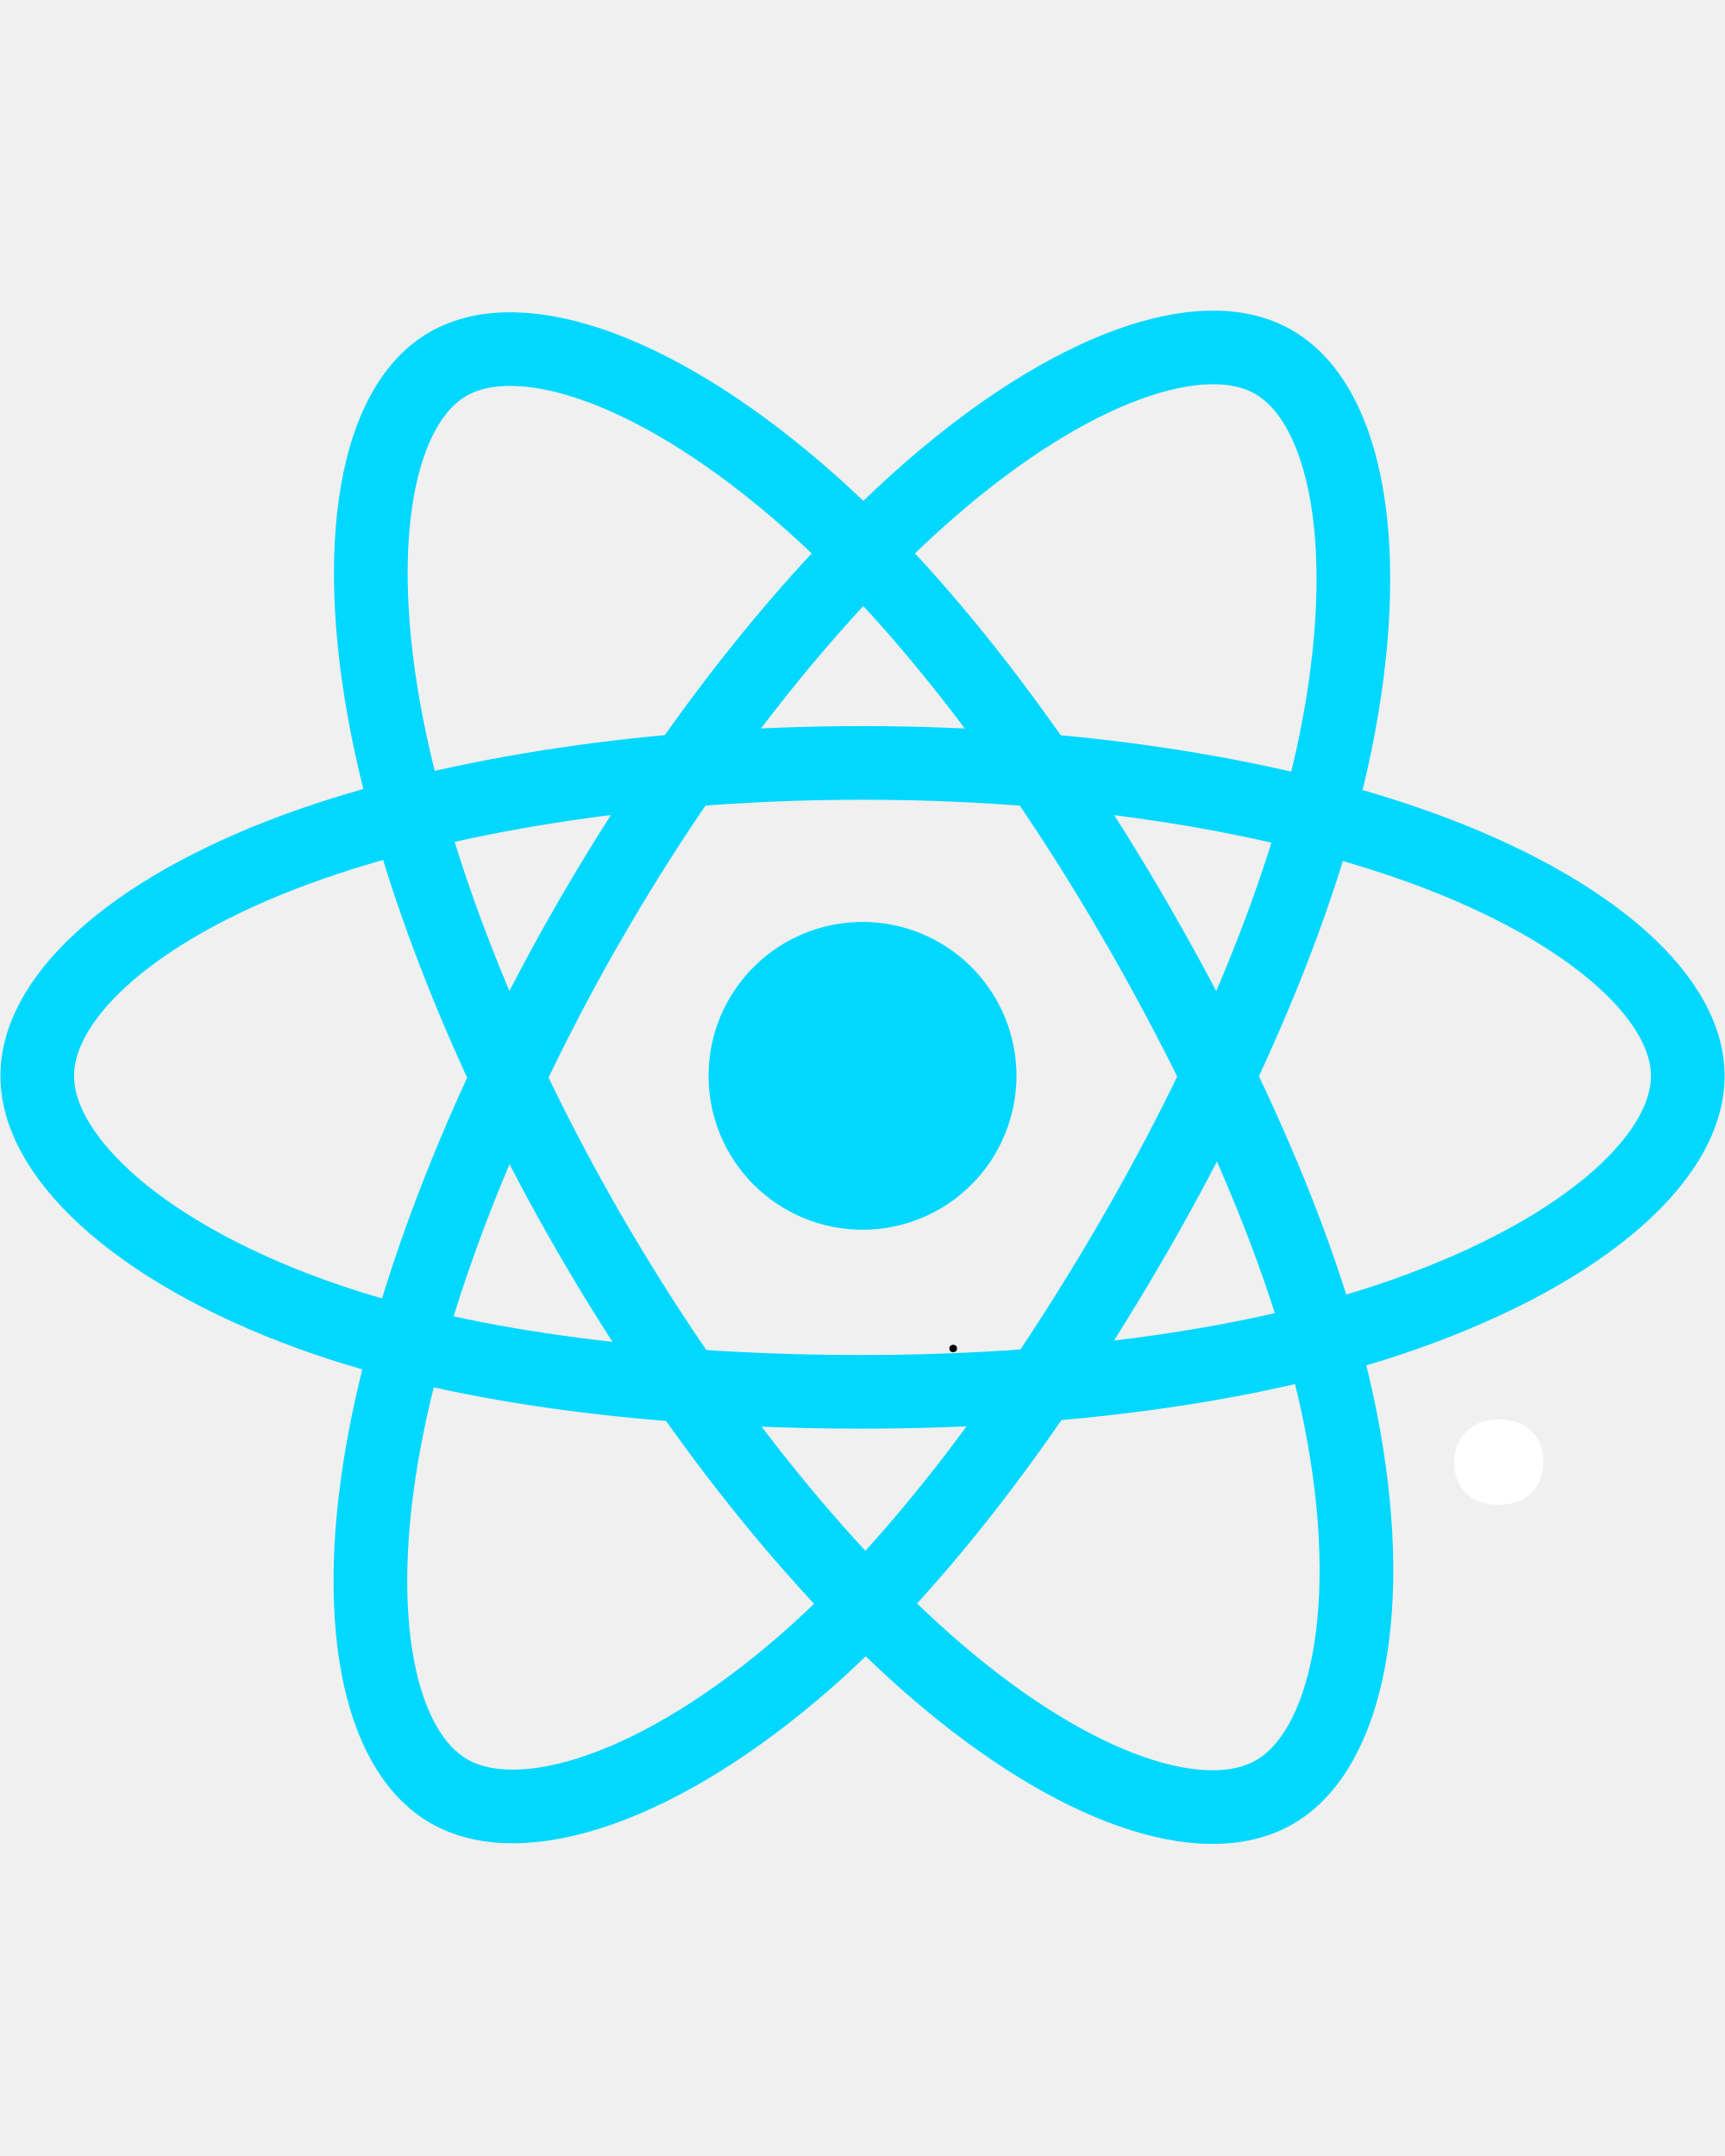
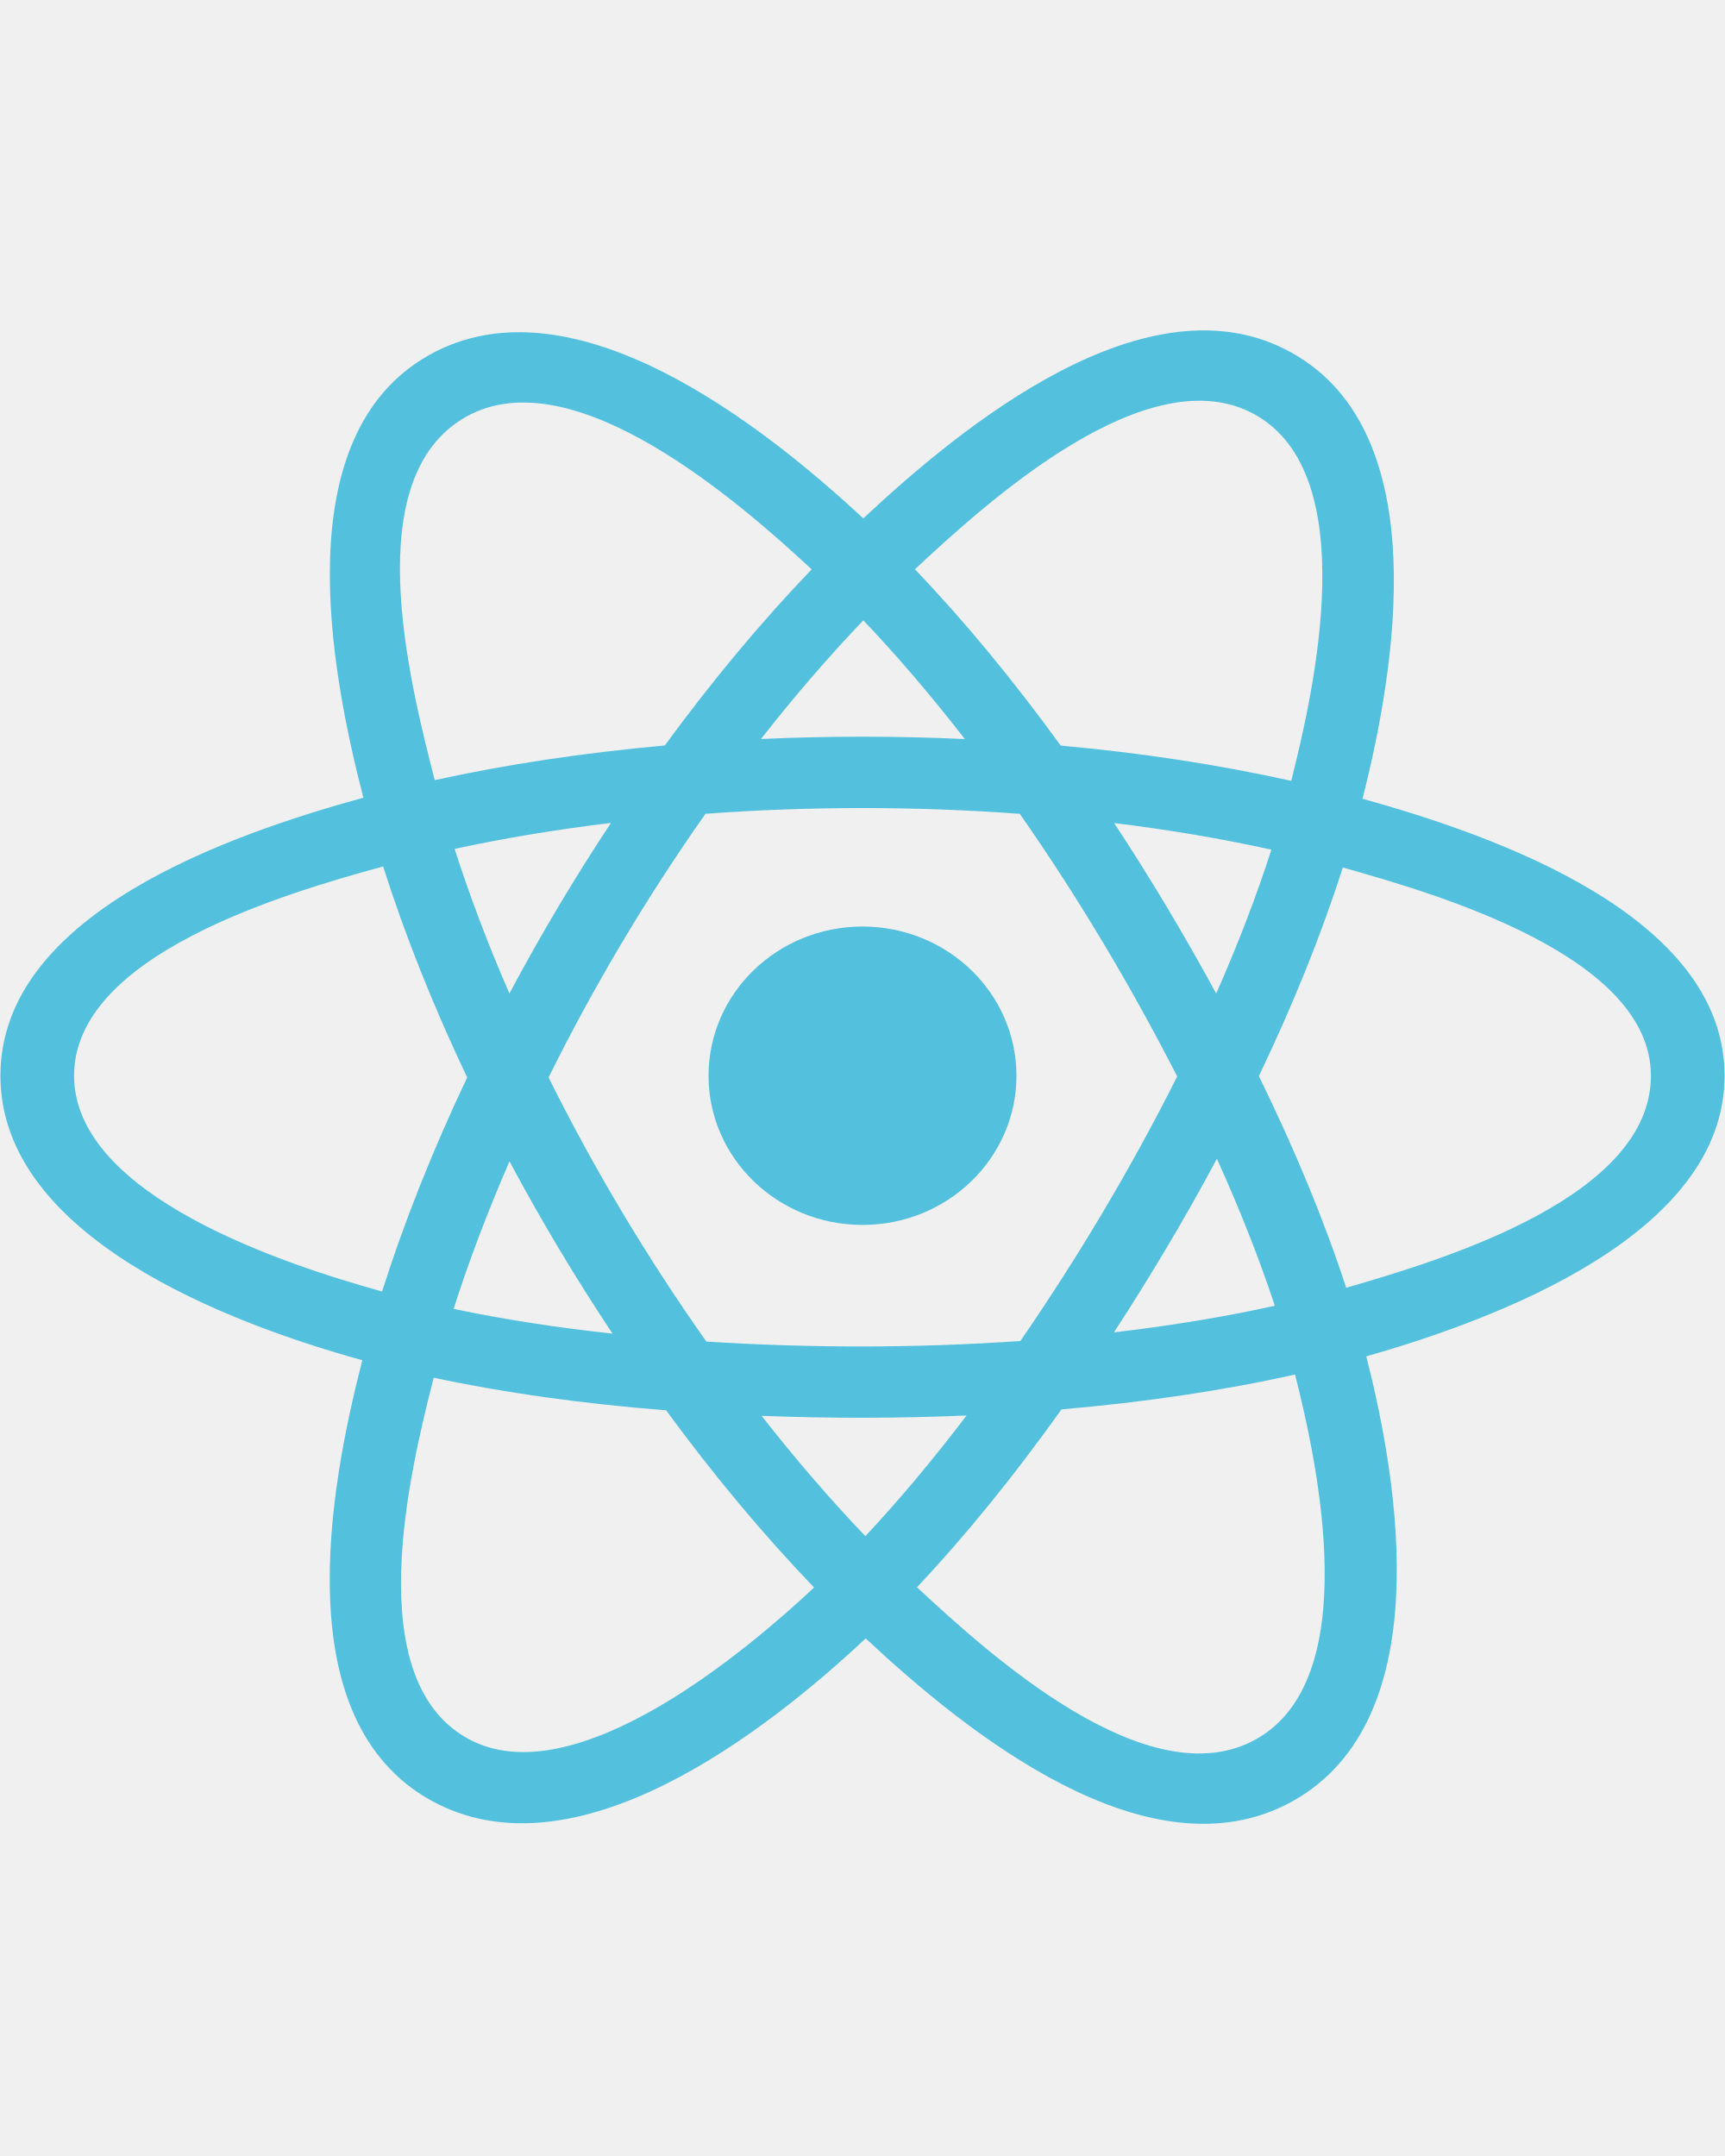
<svg xmlns="http://www.w3.org/2000/svg" width="1080" zoomAndPan="magnify" viewBox="0 0 810 1012.5" height="1350" preserveAspectRatio="xMidYMid meet" version="1.0">
  <defs>
-     <g />
-     <clipPath id="37da2ce4aa">
-       <path d="M 0.199 162 L 809.801 162 L 809.801 850 L 0.199 850 Z M 0.199 162 " clip-rule="nonzero" />
+     <clipPath id="3a10d59865">
+       <path d="M 0.199 155 L 809.801 155 L 809.801 857 L 0.199 857 Z M 0.199 155 " clip-rule="nonzero" />
    </clipPath>
-     <clipPath id="8f917f8dac">
-       <path d="M 0.199 126.961 L 809.801 126.961 L 809.801 884.836 L 0.199 884.836 Z M 0.199 126.961 " clip-rule="nonzero" />
+     <clipPath id="f2bcd500c5">
+       <path d="M 402.152 493.68 L 403.602 493.68 L 403.602 494.902 L 402.152 494.902 Z M 402.152 493.68 " clip-rule="nonzero" />
+     </clipPath>
+     <clipPath id="547645de2e">
+       <path d="M 403.574 494.082 C 402.977 495.129 402.375 494.906 402.227 494.754 C 402.078 494.531 402.227 493.93 402.375 493.781 C 402.602 493.555 403.426 493.781 403.426 493.781 " clip-rule="nonzero" />
+     </clipPath>
+     <clipPath id="5d7301df30">
+       <path d="M 0.152 0.68 L 1.602 0.68 L 1.602 1.902 L 0.152 1.902 Z M 0.152 0.68 " clip-rule="nonzero" />
+     </clipPath>
+     <clipPath id="51b6539766">
+       <path d="M 1.574 1.082 C 0.977 2.129 0.375 1.906 0.227 1.754 C 0.078 1.531 0.227 0.93 0.375 0.781 C 0.602 0.555 1.426 0.781 1.426 0.781 " clip-rule="nonzero" />
+     </clipPath>
+     <clipPath id="b6b790339c">
+       <rect x="0" width="2" y="0" height="2" />
+     </clipPath>
+     <clipPath id="598abd6e9f">
+       <path d="M 387.469 493.488 L 406 493.488 L 406 536.145 L 387.469 536.145 Z M 387.469 493.488 " clip-rule="nonzero" />
+     </clipPath>
+     <clipPath id="a4ac8e8ead">
+       <path d="M 403.652 494.305 C 403.352 501.426 402.676 501.953 402.375 503.227 C 401.777 505.551 401.703 509.973 401.551 513.422 C 401.402 516.945 400.727 522.418 401.402 524.293 C 401.703 525.117 402.676 525.492 402.602 525.789 C 402.602 526.016 402.078 526.238 401.852 526.164 C 401.625 526.164 401.328 525.867 401.25 525.492 C 400.953 524.441 402.824 520.395 402.227 519.418 C 401.852 518.742 400.727 518.52 399.902 518.668 C 398.777 518.82 397.355 519.941 396.379 521.219 C 395.031 523.016 394.355 527.215 393.457 529.016 C 392.855 530.062 392.48 530.812 391.805 531.414 C 391.207 531.863 390.309 531.863 389.781 532.387 C 389.184 533.137 389.406 535.535 388.883 535.836 C 388.508 535.984 387.535 535.535 387.535 535.312 C 387.535 535.012 389.859 534.637 390.906 534.035 C 392.18 533.285 393.754 532.238 394.504 531.188 C 395.031 530.289 394.656 529.164 395.18 528.188 C 395.93 526.988 397.879 526.238 398.852 524.816 C 399.977 523.168 400.277 519.867 401.25 518.742 C 401.852 518.07 402.75 518.367 403.277 517.695 C 404.176 516.496 403.875 511.023 404.625 510.648 C 404.926 510.496 405.676 510.949 405.75 511.172 C 405.824 511.398 405.301 511.996 405.074 512.07 C 404.852 512.07 404.25 511.547 404.25 511.324 C 404.25 511.098 404.551 510.648 404.773 510.574 C 405 510.496 405.523 510.723 405.75 511.098 C 406.199 511.996 405.898 515.297 405.074 517.02 C 404.324 518.742 402.078 519.867 401.25 521.441 C 400.426 522.867 400.652 524.59 399.902 525.867 C 399.078 527.066 397.277 527.59 396.527 528.715 C 395.93 529.762 396.23 531.113 395.555 532.164 C 394.656 533.438 392.555 534.859 391.133 535.461 C 390.156 535.91 388.809 536.285 388.207 536.059 C 387.832 535.91 387.609 535.609 387.535 535.16 C 387.457 534.336 388.207 532.312 389.031 531.188 C 389.707 530.137 391.059 529.84 392.031 528.562 C 393.379 526.691 394.129 521.816 395.406 520.094 C 396.078 519.195 396.828 518.82 397.578 518.293 C 398.328 517.844 399.078 517.168 399.977 517.168 C 401.027 517.168 402.902 517.844 403.426 518.895 C 404.25 520.316 403.277 524.965 402.602 525.789 C 402.375 526.164 402.078 526.238 401.703 526.164 C 401.25 526.09 400.504 525.566 400.129 524.816 C 399.227 522.941 399.902 517.094 400.051 513.348 C 400.203 509.75 400.352 504.875 400.953 502.625 C 401.25 501.504 401.926 501.277 402.152 500.227 C 402.453 498.652 401.703 495.055 402.152 494.156 C 402.375 493.781 402.75 493.555 402.977 493.555 C 403.199 493.633 403.652 494.305 403.652 494.305 " clip-rule="nonzero" />
+     </clipPath>
+     <clipPath id="77e463ee2d">
+       <path d="M 0.469 0.488 L 19 0.488 L 19 43.145 L 0.469 43.145 Z M 0.469 0.488 " clip-rule="nonzero" />
+     </clipPath>
+     <clipPath id="79dbafcc80">
+       <path d="M 16.652 1.305 C 16.352 8.426 15.676 8.953 15.375 10.227 C 14.777 12.551 14.703 16.973 14.551 20.422 C 14.402 23.945 13.727 29.418 14.402 31.293 C 14.703 32.117 15.676 32.492 15.602 32.789 C 15.602 33.016 15.078 33.238 14.852 33.164 C 14.625 33.164 14.328 32.867 14.25 32.492 C 13.953 31.441 15.824 27.395 15.227 26.418 C 14.852 25.742 13.727 25.52 12.902 25.668 C 11.777 25.82 10.355 26.941 9.379 28.219 C 8.031 30.016 7.355 34.215 6.457 36.016 C 5.855 37.062 5.48 37.812 4.805 38.414 C 4.207 38.863 3.309 38.863 2.781 39.387 C 2.184 40.137 2.406 42.535 1.883 42.836 C 1.508 42.984 0.535 42.535 0.535 42.312 C 0.535 42.012 2.859 41.637 3.906 41.035 C 5.18 40.285 6.754 39.238 7.504 38.188 C 8.031 37.289 7.656 36.164 8.18 35.188 C 8.93 33.988 10.879 33.238 11.852 31.816 C 12.977 30.168 13.277 26.867 14.25 25.742 C 14.852 25.07 15.75 25.367 16.277 24.695 C 17.176 23.496 16.875 18.023 17.625 17.648 C 17.926 17.496 18.676 17.949 18.75 18.172 C 18.824 18.398 18.301 18.996 18.074 19.07 C 17.852 19.07 17.25 18.547 17.25 18.324 C 17.25 18.098 17.551 17.648 17.773 17.574 C 18 17.496 18.523 17.723 18.75 18.098 C 19.199 18.996 18.898 22.297 18.074 24.02 C 17.324 25.742 15.078 26.867 14.25 28.441 C 13.426 29.867 13.652 31.59 12.902 32.867 C 12.078 34.066 10.277 34.59 9.527 35.715 C 8.93 36.762 9.23 38.113 8.555 39.164 C 7.656 40.438 5.555 41.859 4.133 42.461 C 3.156 42.91 1.809 43.285 1.207 43.059 C 0.832 42.91 0.609 42.609 0.535 42.16 C 0.457 41.336 1.207 39.312 2.031 38.188 C 2.707 37.137 4.059 36.84 5.031 35.562 C 6.379 33.691 7.129 28.816 8.406 27.094 C 9.078 26.195 9.828 25.82 10.578 25.293 C 11.328 24.844 12.078 24.168 12.977 24.168 C 14.027 24.168 15.902 24.844 16.426 25.895 C 17.25 27.316 16.277 31.965 15.602 32.789 C 15.375 33.164 15.078 33.238 14.703 33.164 C 14.25 33.09 13.504 32.566 13.129 31.816 C 12.227 29.941 12.902 24.094 13.051 20.348 C 13.203 16.75 13.352 11.875 13.953 9.625 C 14.25 8.504 14.926 8.277 15.152 7.227 C 15.453 5.652 14.703 2.055 15.152 1.156 C 15.375 0.781 15.75 0.555 15.977 0.555 C 16.199 0.633 16.652 1.305 16.652 1.305 " clip-rule="nonzero" />
+     </clipPath>
+     <clipPath id="c7739d6e2f">
+       <rect x="0" width="19" y="0" height="44" />
    </clipPath>
  </defs>
-   <path fill="#00d8ff" d="M 477.301 505.234 C 477.301 506.414 477.27 507.598 477.211 508.777 C 477.152 509.961 477.066 511.141 476.953 512.316 C 476.836 513.496 476.691 514.668 476.516 515.836 C 476.344 517.008 476.141 518.172 475.91 519.332 C 475.68 520.492 475.422 521.648 475.133 522.793 C 474.844 523.941 474.531 525.082 474.188 526.215 C 473.844 527.344 473.473 528.469 473.074 529.582 C 472.676 530.695 472.25 531.797 471.797 532.891 C 471.344 533.984 470.863 535.066 470.359 536.137 C 469.852 537.203 469.32 538.262 468.762 539.305 C 468.207 540.348 467.621 541.375 467.016 542.391 C 466.406 543.406 465.773 544.402 465.117 545.387 C 464.457 546.371 463.777 547.336 463.07 548.289 C 462.367 549.238 461.641 550.168 460.891 551.086 C 460.137 552 459.367 552.895 458.57 553.77 C 457.777 554.648 456.961 555.504 456.125 556.34 C 455.289 557.176 454.43 557.992 453.555 558.785 C 452.68 559.582 451.781 560.352 450.867 561.102 C 449.953 561.852 449.02 562.582 448.07 563.285 C 447.121 563.988 446.152 564.672 445.168 565.328 C 444.188 565.984 443.188 566.617 442.172 567.227 C 441.156 567.836 440.129 568.418 439.086 568.977 C 438.039 569.531 436.984 570.062 435.914 570.57 C 434.844 571.074 433.762 571.555 432.672 572.008 C 431.578 572.461 430.473 572.887 429.359 573.285 C 428.246 573.684 427.121 574.055 425.992 574.398 C 424.859 574.738 423.719 575.055 422.57 575.344 C 421.422 575.629 420.27 575.891 419.109 576.121 C 417.949 576.352 416.781 576.555 415.613 576.727 C 414.441 576.898 413.27 577.047 412.09 577.16 C 410.914 577.277 409.734 577.363 408.551 577.422 C 407.371 577.48 406.188 577.508 405.004 577.508 C 403.82 577.508 402.641 577.48 401.457 577.422 C 400.273 577.363 399.094 577.277 397.918 577.16 C 396.742 577.047 395.566 576.898 394.395 576.727 C 393.227 576.555 392.062 576.352 390.898 576.121 C 389.738 575.891 388.586 575.629 387.438 575.344 C 386.289 575.055 385.152 574.738 384.02 574.398 C 382.887 574.055 381.762 573.684 380.648 573.285 C 379.535 572.887 378.43 572.461 377.34 572.008 C 376.246 571.555 375.164 571.074 374.094 570.57 C 373.023 570.062 371.969 569.531 370.926 568.973 C 369.883 568.418 368.852 567.836 367.836 567.227 C 366.824 566.617 365.824 565.984 364.84 565.328 C 363.855 564.672 362.887 563.988 361.938 563.285 C 360.988 562.582 360.055 561.852 359.141 561.102 C 358.227 560.352 357.332 559.582 356.453 558.785 C 355.578 557.992 354.719 557.176 353.883 556.34 C 353.047 555.504 352.23 554.648 351.438 553.77 C 350.641 552.895 349.871 552 349.121 551.086 C 348.367 550.168 347.641 549.238 346.938 548.289 C 346.23 547.336 345.551 546.371 344.895 545.387 C 344.234 544.402 343.602 543.406 342.996 542.391 C 342.387 541.375 341.805 540.348 341.246 539.305 C 340.688 538.262 340.156 537.203 339.648 536.133 C 339.145 535.066 338.664 533.984 338.211 532.891 C 337.758 531.797 337.332 530.695 336.934 529.582 C 336.535 528.469 336.164 527.344 335.82 526.215 C 335.48 525.082 335.164 523.941 334.875 522.793 C 334.59 521.648 334.328 520.492 334.098 519.332 C 333.867 518.172 333.664 517.008 333.492 515.836 C 333.316 514.668 333.172 513.496 333.059 512.316 C 332.941 511.141 332.855 509.961 332.797 508.777 C 332.738 507.598 332.711 506.414 332.711 505.234 C 332.711 504.051 332.738 502.867 332.797 501.688 C 332.855 500.504 332.941 499.324 333.059 498.148 C 333.172 496.973 333.316 495.797 333.492 494.629 C 333.664 493.457 333.867 492.293 334.098 491.133 C 334.328 489.973 334.59 488.82 334.875 487.672 C 335.164 486.523 335.48 485.383 335.82 484.254 C 336.164 483.121 336.535 481.996 336.934 480.883 C 337.332 479.77 337.758 478.668 338.211 477.574 C 338.664 476.48 339.145 475.398 339.648 474.332 C 340.156 473.262 340.688 472.207 341.246 471.16 C 341.805 470.117 342.387 469.09 342.996 468.074 C 343.602 467.062 344.234 466.062 344.895 465.078 C 345.551 464.094 346.23 463.129 346.938 462.18 C 347.641 461.227 348.367 460.297 349.121 459.383 C 349.871 458.469 350.641 457.57 351.438 456.695 C 352.23 455.82 353.047 454.961 353.883 454.125 C 354.719 453.289 355.578 452.473 356.453 451.68 C 357.332 450.887 358.227 450.113 359.141 449.363 C 360.055 448.613 360.988 447.883 361.938 447.18 C 362.887 446.477 363.855 445.793 364.84 445.137 C 365.824 444.48 366.824 443.848 367.836 443.238 C 368.852 442.633 369.883 442.047 370.926 441.492 C 371.969 440.934 373.023 440.402 374.094 439.895 C 375.164 439.391 376.246 438.91 377.34 438.457 C 378.43 438.004 379.535 437.582 380.648 437.184 C 381.762 436.785 382.887 436.414 384.02 436.07 C 385.152 435.727 386.289 435.41 387.438 435.121 C 388.586 434.836 389.738 434.578 390.898 434.344 C 392.062 434.113 393.227 433.914 394.395 433.738 C 395.566 433.566 396.742 433.422 397.918 433.305 C 399.094 433.188 400.273 433.102 401.457 433.043 C 402.641 432.984 403.82 432.957 405.004 432.957 C 406.188 432.957 407.371 432.984 408.551 433.043 C 409.734 433.102 410.914 433.188 412.09 433.305 C 413.27 433.422 414.441 433.566 415.613 433.738 C 416.781 433.914 417.949 434.113 419.109 434.344 C 420.27 434.578 421.422 434.836 422.57 435.121 C 423.719 435.41 424.859 435.727 425.992 436.07 C 427.121 436.414 428.246 436.781 429.359 437.184 C 430.473 437.582 431.578 438.004 432.672 438.457 C 433.762 438.91 434.844 439.391 435.914 439.895 C 436.984 440.402 438.039 440.934 439.086 441.492 C 440.129 442.047 441.156 442.633 442.172 443.238 C 443.188 443.848 444.188 444.48 445.168 445.137 C 446.152 445.793 447.121 446.477 448.07 447.18 C 449.02 447.883 449.953 448.613 450.867 449.363 C 451.781 450.113 452.68 450.887 453.555 451.68 C 454.43 452.473 455.289 453.289 456.125 454.125 C 456.961 454.961 457.777 455.82 458.57 456.695 C 459.367 457.57 460.137 458.469 460.891 459.383 C 461.641 460.297 462.367 461.227 463.07 462.18 C 463.777 463.129 464.457 464.094 465.117 465.078 C 465.773 466.062 466.406 467.062 467.016 468.074 C 467.621 469.09 468.207 470.117 468.762 471.16 C 469.32 472.207 469.852 473.262 470.359 474.332 C 470.863 475.398 471.344 476.48 471.797 477.574 C 472.25 478.668 472.676 479.77 473.074 480.883 C 473.473 481.996 473.844 483.121 474.188 484.254 C 474.531 485.383 474.844 486.523 475.133 487.672 C 475.422 488.82 475.68 489.973 475.91 491.133 C 476.141 492.293 476.344 493.457 476.516 494.629 C 476.691 495.797 476.836 496.973 476.953 498.148 C 477.066 499.324 477.152 500.504 477.211 501.688 C 477.27 502.867 477.301 504.051 477.301 505.234 Z M 477.301 505.234 " fill-opacity="1" fill-rule="nonzero" />
-   <g clip-path="url(#37da2ce4aa)">
-     <path stroke-linecap="butt" transform="matrix(1.441088, 0, 0, 1.44071, 16.58774, 162.8769)" fill="none" stroke-linejoin="miter" d="M 269.53 135.631 C 336.886 135.631 399.461 145.294 446.639 161.537 C 503.484 181.108 538.435 210.77 538.435 237.631 C 538.435 265.62 501.394 297.134 440.351 317.358 C 394.202 332.647 333.471 340.629 269.53 340.629 C 203.976 340.629 141.9 333.138 95.231 317.19 C 36.186 297.007 0.622 265.086 0.622 237.631 C 0.622 210.987 33.99 181.555 90.035 162.015 C 137.392 145.505 201.507 135.631 269.527 135.631 Z M 269.53 135.631 " stroke="#00d8ff" stroke-width="24" stroke-opacity="1" stroke-miterlimit="4" />
+   <path fill="#53c1de" d="M 477.293 505.18 C 477.293 466.488 444.93 435.117 405 435.117 C 365.074 435.117 332.707 466.488 332.707 505.18 C 332.707 543.879 365.074 575.25 405 575.25 C 444.93 575.25 477.293 543.879 477.293 505.18 Z M 477.293 505.18 " fill-opacity="1" fill-rule="nonzero" />
+   <g clip-path="url(#3a10d59865)">
+     <path fill="#53c1de" d="M 639.793 375.102 C 655.062 314.977 674.25 203.48 606.602 165.68 C 539.266 128.047 451.645 200.164 405.375 243.449 C 359.242 200.594 269.156 128.785 201.566 166.707 C 134.258 204.469 155.012 314.113 170.617 374.617 C 107.832 391.898 0.199 429.125 0.199 505.18 C 0.199 581.02 107.719 621.523 170.133 638.789 C 154.473 699.625 134.754 807.707 202.148 845.383 C 269.992 883.297 359.797 813.199 406.496 769.438 C 453.059 812.98 539.84 883.539 607.191 845.754 C 674.746 807.852 657.152 697.852 641.547 636.996 C 702.051 619.691 809.801 580.074 809.801 505.18 C 809.801 429.855 701.59 392.328 639.793 375.102 Z M 632.125 604.75 C 621.879 573.312 608.047 539.883 591.129 505.348 C 607.277 471.629 620.57 438.633 630.531 407.398 C 675.836 420.125 775.215 449.219 775.215 505.18 C 775.215 561.668 679.848 591.039 632.125 604.75 Z M 589.859 816.746 C 539.609 844.934 464.969 777.457 430.578 745.395 C 453.391 721.211 476.191 693.098 498.441 661.879 C 537.582 658.516 574.559 653.012 608.09 645.5 C 619.074 688.543 640.328 788.43 589.859 816.746 Z M 219.43 816.344 C 169.176 788.258 192.145 691.812 203.668 647 C 236.828 654.109 273.539 659.223 312.77 662.309 C 335.168 692.855 358.625 720.934 382.266 745.523 C 353.059 772.906 269.918 844.555 219.43 816.344 Z M 34.781 505.18 C 34.781 448.484 133.57 419.602 179.906 406.902 C 190.039 438.84 203.328 472.23 219.363 506 C 203.121 540.27 189.641 574.188 179.414 606.504 C 135.234 594.246 34.781 561.914 34.781 505.18 Z M 218.891 195.715 C 269.352 167.406 347.645 236.348 381.141 267.375 C 357.621 291.855 334.379 319.719 312.176 350.09 C 274.098 353.512 237.648 359.004 204.141 366.363 C 191.57 317.566 168.488 223.992 218.891 195.715 Z M 523.184 386.523 C 549.016 389.684 573.766 393.887 597.004 399.027 C 590.027 420.699 581.332 443.359 571.09 466.59 C 556.242 439.293 540.309 412.543 523.184 386.523 Z M 405.387 291.328 C 421.336 308.078 437.312 326.781 453.031 347.07 C 421.152 345.609 389.223 345.602 357.34 347.047 C 373.07 326.945 389.188 308.273 405.387 291.328 Z M 239.207 466.566 C 229.137 443.418 220.52 420.656 213.48 398.672 C 236.582 393.664 261.215 389.57 286.879 386.461 C 269.703 412.422 253.797 439.164 239.207 466.566 Z M 287.617 626.293 C 261.105 623.426 236.098 619.539 213.004 614.668 C 220.152 592.301 228.961 569.047 239.246 545.398 C 254.035 573.09 270.188 600.086 287.617 626.293 Z M 406.344 721.402 C 389.953 704.258 373.602 685.297 357.633 664.906 C 389.691 666.125 421.816 666.129 453.871 664.742 C 438.105 685.508 422.188 704.492 406.344 721.402 Z M 571.418 544.195 C 582.242 568.102 591.363 591.227 598.609 613.215 C 575.133 618.41 549.789 622.59 523.086 625.695 C 540.34 599.184 556.527 572.016 571.418 544.195 Z M 479.141 629.758 C 430.102 633.152 380.754 633.117 331.699 630.035 C 303.824 590.574 279.012 549.074 257.59 505.988 C 278.906 462.992 303.539 421.574 331.281 382.172 C 380.375 378.578 429.77 378.566 478.859 382.195 C 506.363 421.59 530.961 462.902 552.77 505.512 C 531.219 548.484 506.457 589.988 479.141 629.758 Z M 589.328 194.719 C 639.801 222.934 617.332 323.137 606.309 366.711 C 572.719 359.199 536.246 353.609 498.059 350.133 C 475.809 319.434 452.762 291.52 429.621 267.359 C 463.547 235.66 539.344 166.781 589.328 194.719 Z M 589.328 194.719 " fill-opacity="1" fill-rule="evenodd" />
  </g>
-   <g clip-path="url(#8f917f8dac)">
-     <path stroke-linecap="butt" transform="matrix(1.441088, 0, 0, 1.44071, 16.58774, 162.8769)" fill="none" stroke-linejoin="miter" d="M 180.741 186.921 C 214.39 128.573 254.02 79.2 291.659 46.441 C 337.011 6.975 380.161 -8.48 403.429 4.936 C 427.678 18.921 436.472 66.752 423.496 129.736 C 413.697 177.355 390.264 233.946 358.322 289.336 C 325.572 346.125 288.07 396.158 250.94 428.607 C 203.96 469.675 158.54 484.536 134.76 470.82 C 111.682 457.521 102.856 413.901 113.926 355.591 C 123.281 306.32 146.76 245.849 180.727 186.929 Z M 180.741 186.921 " stroke="#00d8ff" stroke-width="24" stroke-opacity="1" stroke-miterlimit="4" />
-     <path stroke-linecap="butt" transform="matrix(1.441088, 0, 0, 1.44071, 16.58774, 162.8769)" fill="none" stroke-linejoin="miter" d="M 180.819 289.48 C 147.08 231.2 124.099 172.201 114.509 123.229 C 102.967 64.23 111.129 19.119 134.375 5.66 C 158.597 -8.363 204.429 7.905 252.515 50.6 C 288.87 82.879 326.201 131.436 358.235 186.769 C 391.077 243.504 415.695 300.979 425.269 349.349 C 437.388 410.563 427.581 457.331 403.817 471.091 C 380.76 484.439 338.567 470.307 293.576 431.589 C 255.565 398.88 214.894 348.338 180.816 289.469 Z M 180.819 289.48 " stroke="#00d8ff" stroke-width="24" stroke-opacity="1" stroke-miterlimit="4" />
-   </g>
-   <g fill="#000000" fill-opacity="1">
-     <g transform="translate(443.6395, 634.8718)">
-       <g>
-         <path d="M 3.938 0.141 C 3.383 0.141 2.945 -0.016 2.625 -0.328 C 2.301 -0.641 2.141 -1.051 2.141 -1.562 C 2.141 -2.07 2.301 -2.488 2.625 -2.812 C 2.945 -3.145 3.383 -3.312 3.938 -3.312 C 4.5 -3.312 4.941 -3.156 5.266 -2.844 C 5.586 -2.531 5.75 -2.113 5.75 -1.594 C 5.75 -1.07 5.582 -0.648 5.25 -0.328 C 4.926 -0.016 4.488 0.141 3.938 0.141 Z M 3.938 0.141 " />
+   <g clip-path="url(#f2bcd500c5)">
+     <g clip-path="url(#547645de2e)">
+       <g transform="matrix(1, 0, 0, 1, 402, 493)">
+         <g clip-path="url(#b6b790339c)">
+           <g clip-path="url(#5d7301df30)">
+             <g clip-path="url(#51b6539766)">
+               <rect x="-580.2" width="1166.4" fill="#53c1de" height="1458" y="-715.75" fill-opacity="1" />
+             </g>
+           </g>
+         </g>
      </g>
    </g>
  </g>
-   <g fill="#ffffff" fill-opacity="1">
-     <g transform="translate(658.1254, 704.9663)">
-       <g>
-         <path d="M 45.609 1.703 C 39.16 1.703 34.07 -0.102 30.344 -3.719 C 26.613 -7.344 24.75 -12.148 24.75 -18.141 C 24.75 -24.016 26.613 -28.844 30.344 -32.625 C 34.07 -36.414 39.16 -38.312 45.609 -38.312 C 52.16 -38.312 57.301 -36.504 61.031 -32.891 C 64.758 -29.273 66.625 -24.473 66.625 -18.484 C 66.625 -12.492 64.727 -7.629 60.938 -3.891 C 57.156 -0.16 52.047 1.703 45.609 1.703 Z M 45.609 1.703 " />
+   <g clip-path="url(#598abd6e9f)">
+     <g clip-path="url(#a4ac8e8ead)">
+       <g transform="matrix(1, 0, 0, 1, 387, 493)">
+         <g clip-path="url(#c7739d6e2f)">
+           <g clip-path="url(#77e463ee2d)">
+             <g clip-path="url(#79dbafcc80)">
+               <rect x="-565.2" width="1166.4" fill="#53c1de" height="1458" y="-715.75" fill-opacity="1" />
+             </g>
+           </g>
+         </g>
      </g>
    </g>
  </g>
</svg>
